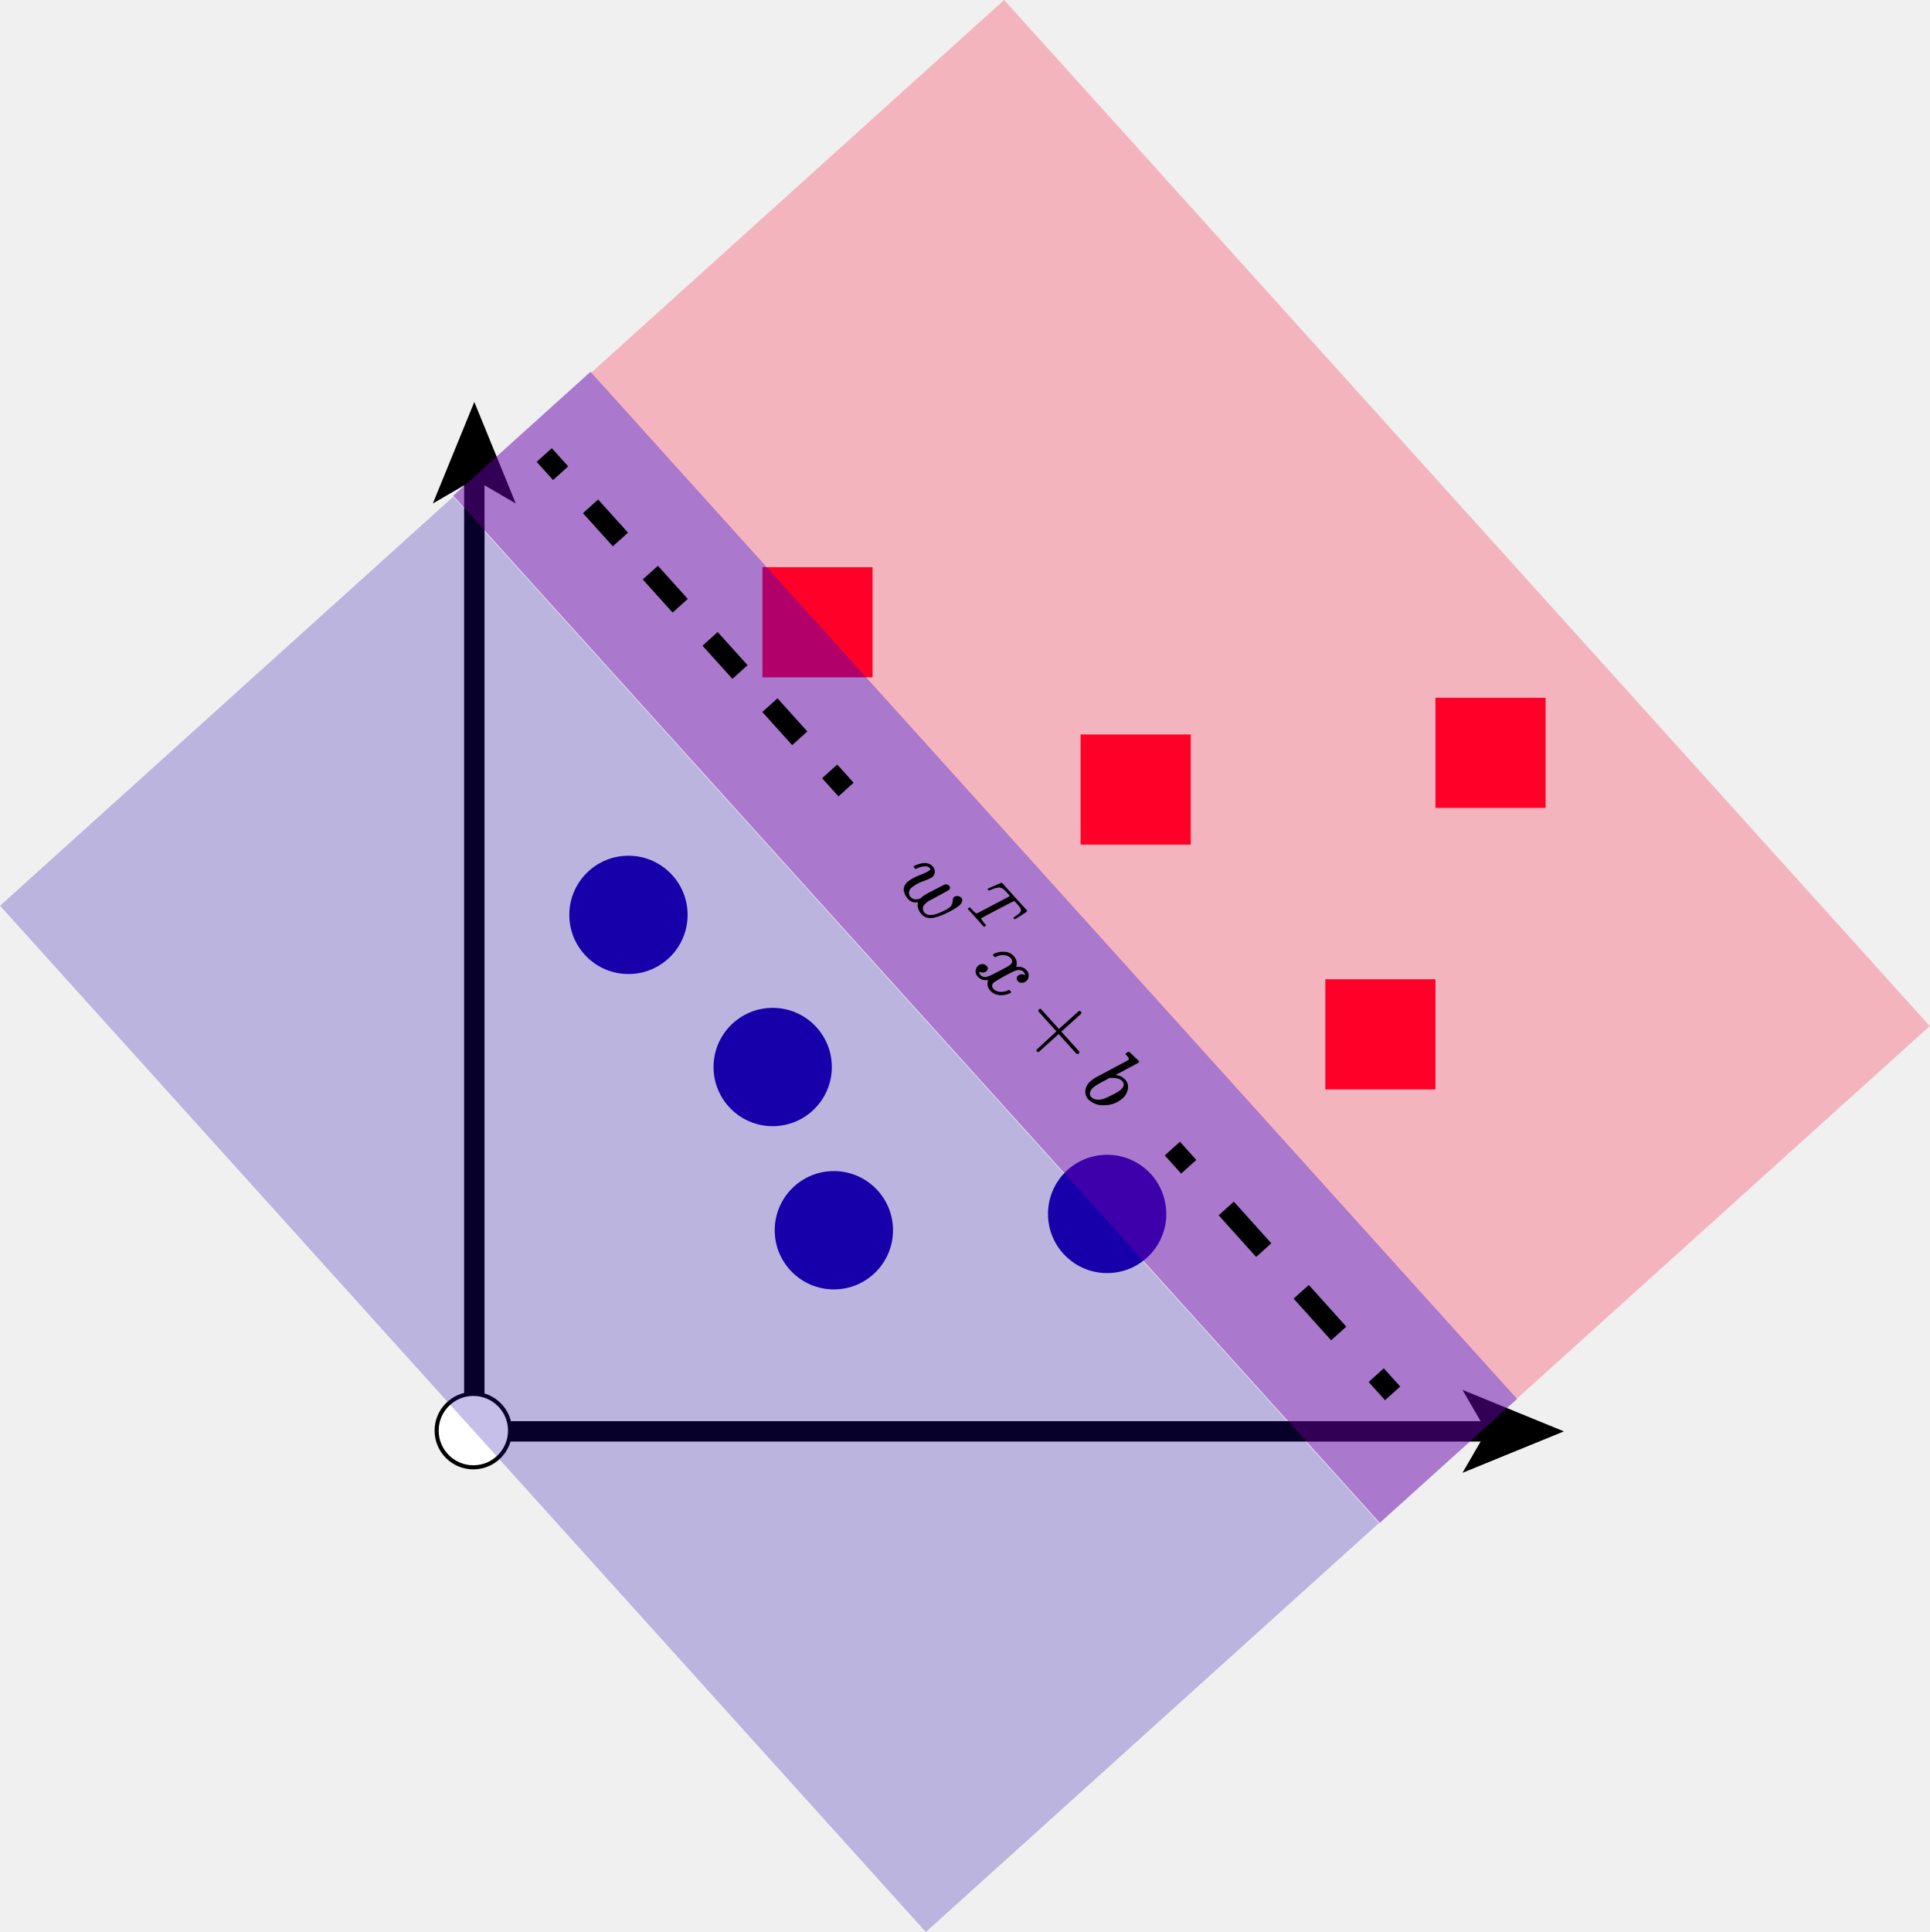
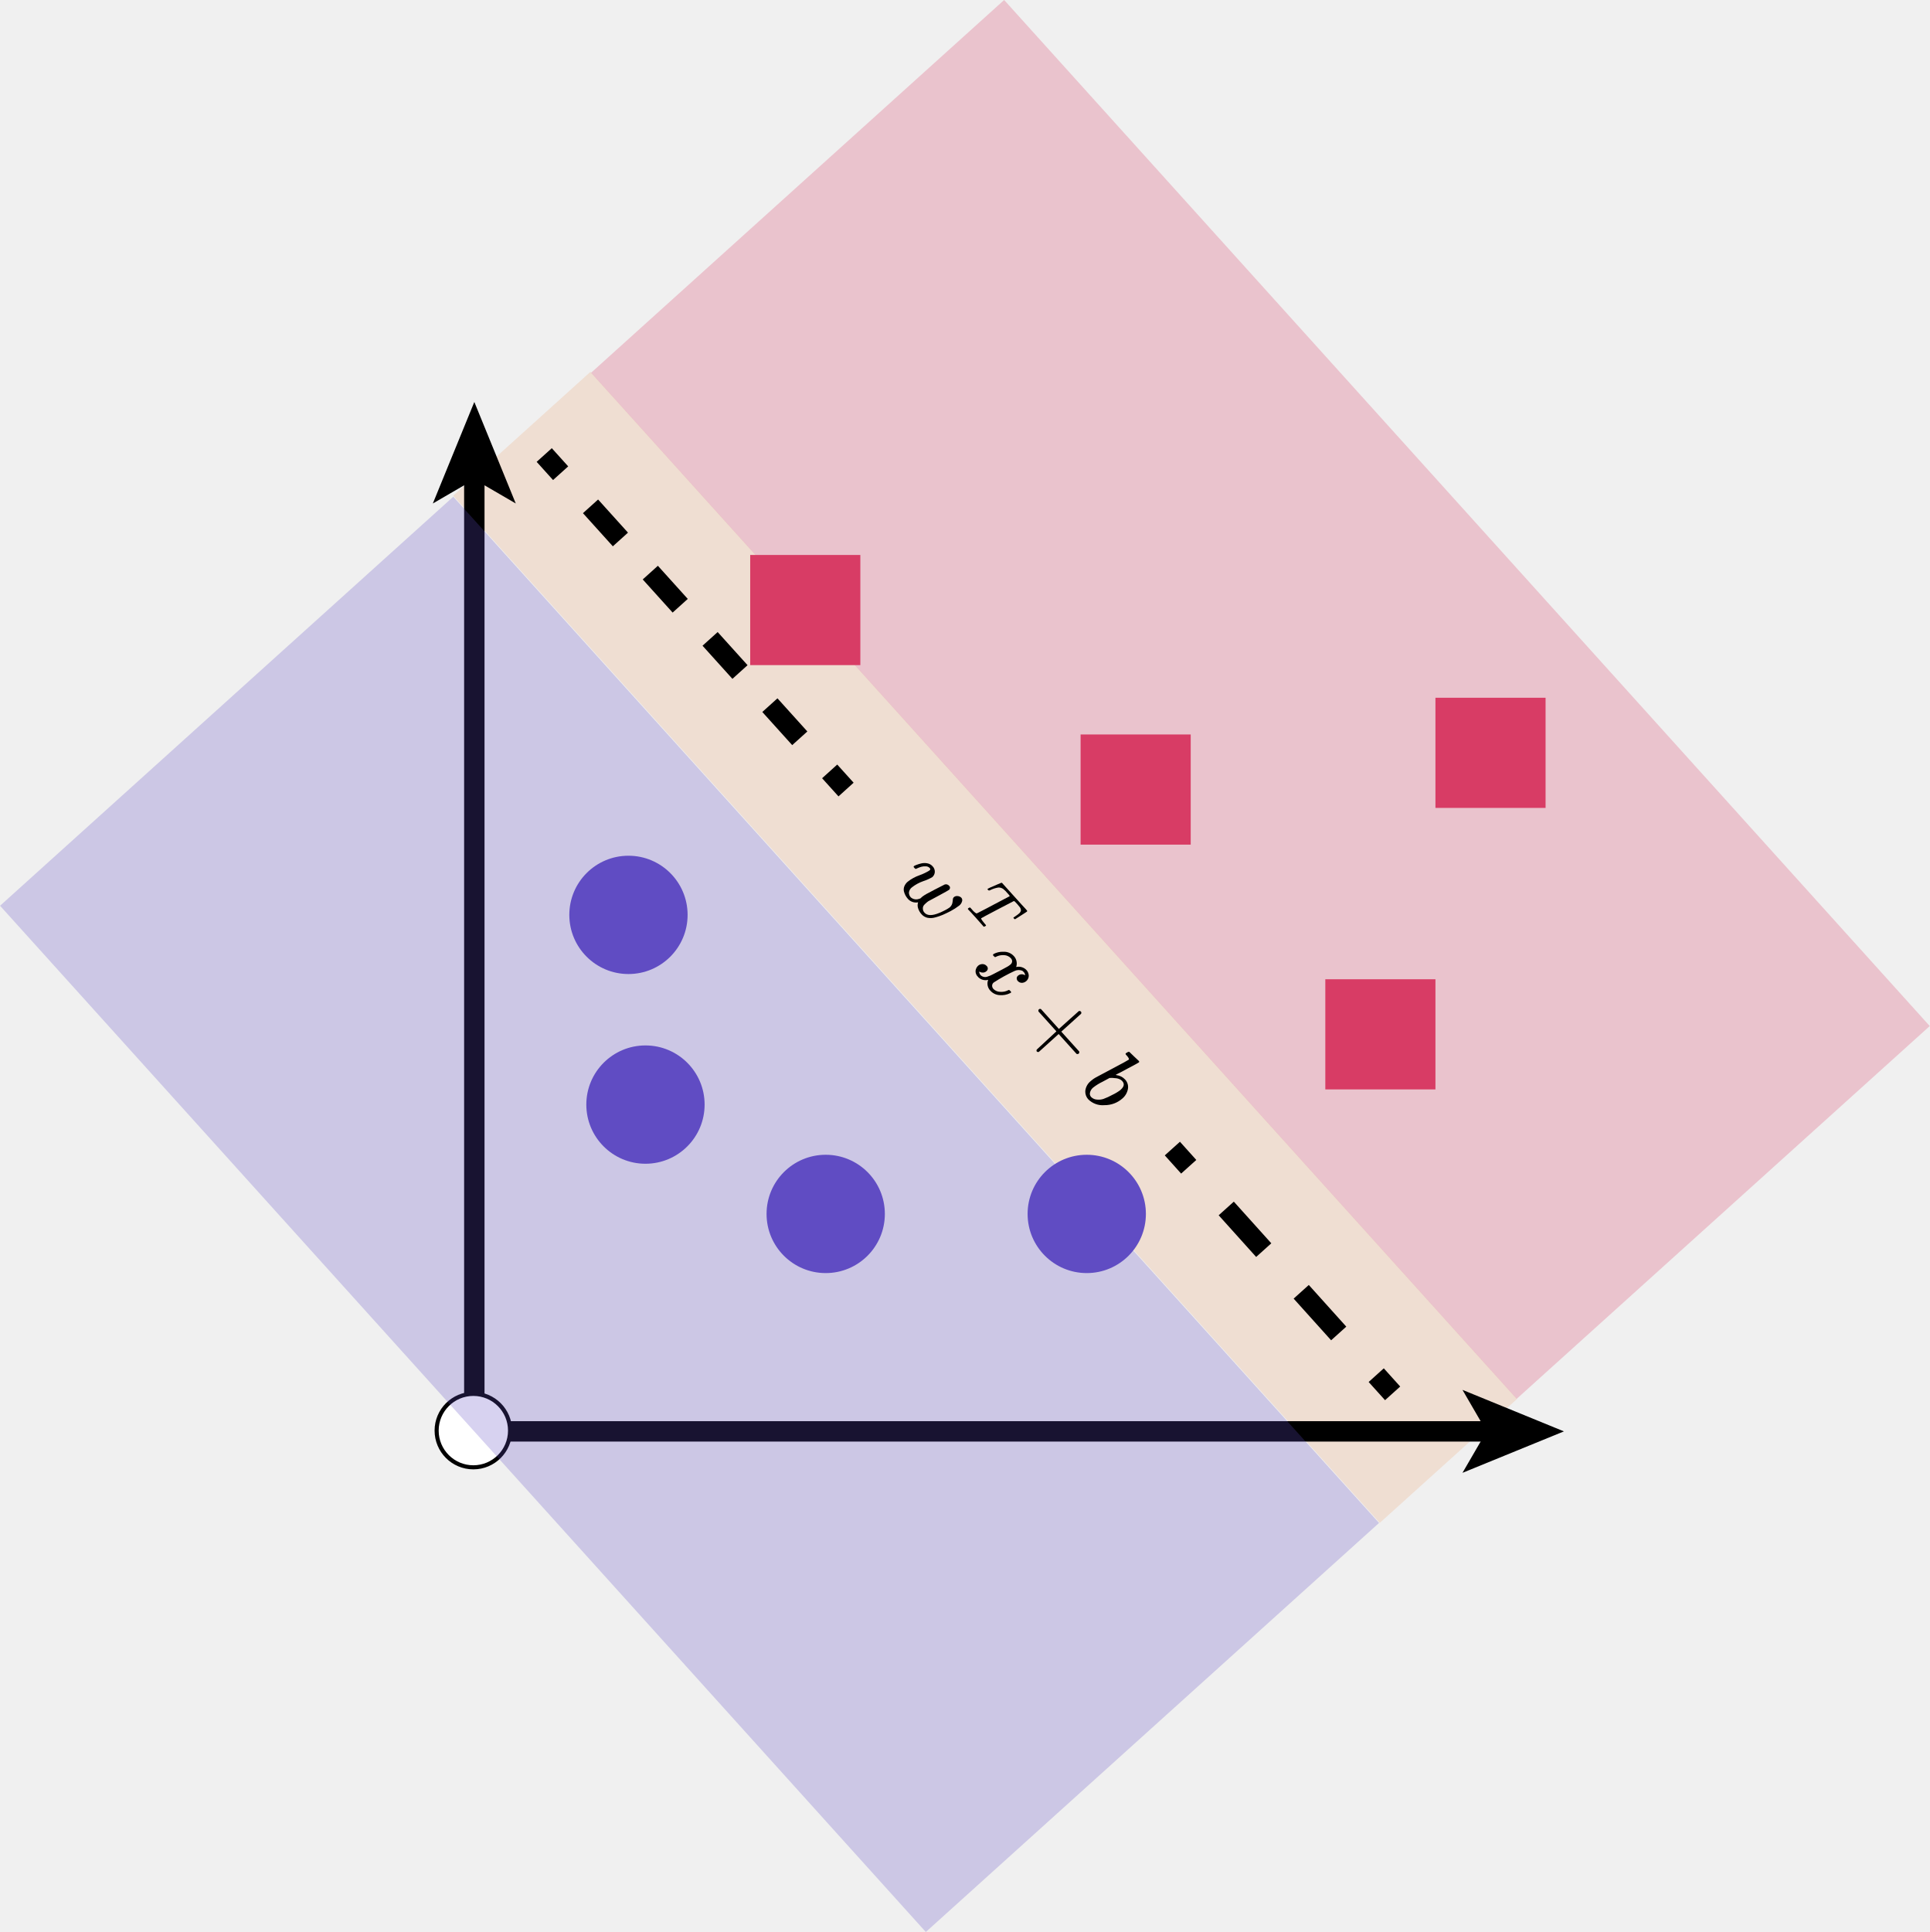
<svg xmlns="http://www.w3.org/2000/svg" viewBox="0 0 473.12 473.56">
  <defs>
-     <style>.cls-1,.cls-8,.cls-9{fill:none;stroke-width:5px;}.cls-1,.cls-2,.cls-8,.cls-9{stroke:#000;stroke-miterlimit:10;}.cls-2{fill:#fff;}.cls-3,.cls-6{fill:#1700aa;}.cls-3,.cls-4{opacity:0.25;}.cls-4,.cls-5{fill:#ff0028;}.cls-7{fill:#6300aa;opacity:0.5;}.cls-8{stroke-dasharray:10.94 10.94;}.cls-9{stroke-dasharray:13.74 13.74;}</style>
+     <style>.cls-1{fill:#eeccb4;opacity:0.5;}.cls-2,.cls-8,.cls-9{fill:none;stroke-width:5px;}.cls-2,.cls-3,.cls-8,.cls-9{stroke:#000;stroke-miterlimit:10;}.cls-3{fill:#fff;}.cls-4,.cls-7{fill:#604cc3;}.cls-4,.cls-5{opacity:0.25;}.cls-5,.cls-6{fill:#d83c65;}.cls-8{stroke-dasharray:10.94 10.94;}.cls-9{stroke-dasharray:13.74 13.74;}</style>
  </defs>
  <g id="Layer_2" data-name="Layer 2">
    <g id="svm">
-       <line class="cls-1" x1="116.29" y1="116.19" x2="116.29" y2="351.16" />
+       <rect class="cls-1" x="71.96" y="209.54" width="339.11" height="45.33" transform="translate(252.13 -102.66) rotate(47.94)" />
+       <line class="cls-2" x1="116.29" y1="116.19" x2="116.29" y2="351.16" />
      <polygon points="116.29 98.53 106.12 123.41 116.29 117.5 126.45 123.41 116.29 98.53" />
-       <line class="cls-1" x1="365.78" y1="350.85" x2="116.28" y2="350.85" />
+       <line class="cls-2" x1="365.78" y1="350.85" x2="116.28" y2="350.85" />
      <polygon points="383.43 350.85 358.56 340.68 364.46 350.85 358.56 361.01 383.43 350.85" />
-       <circle class="cls-2" cx="116.05" cy="350.66" r="9" />
-       <rect class="cls-3" x="-0.36" y="222.82" width="338.81" height="149.66" transform="translate(276.8 -27.25) rotate(47.94)" />
-       <rect class="cls-4" x="139.64" y="103.24" width="338.75" height="136.4" transform="translate(229.29 -172.84) rotate(47.94)" />
+       <circle class="cls-3" cx="116.05" cy="350.66" r="9" />
+       <rect class="cls-4" x="-0.36" y="222.82" width="338.81" height="149.66" transform="translate(276.8 -27.25) rotate(47.94)" />
+       <rect class="cls-5" x="139.64" y="103.24" width="338.75" height="136.4" transform="translate(229.29 -172.84) rotate(47.94)" />
      <g id="red">
-         <rect class="cls-5" x="186.93" y="139.03" width="27" height="27" />
-         <rect class="cls-5" x="351.93" y="171.03" width="27" height="27" />
-         <rect class="cls-5" x="264.93" y="180.03" width="27" height="27" />
-         <rect class="cls-5" x="324.93" y="240.03" width="27" height="27" />
+         <rect class="cls-6" x="183.93" y="136.03" width="27" height="27" />
+         <rect class="cls-6" x="351.93" y="171.03" width="27" height="27" />
+         <rect class="cls-6" x="264.93" y="180.03" width="27" height="27" />
+         <rect class="cls-6" x="324.93" y="240.03" width="27" height="27" />
      </g>
      <g id="blue">
-         <circle class="cls-6" cx="189.44" cy="261.54" r="14.5" />
-         <circle class="cls-6" cx="154.08" cy="224.25" r="14.5" />
-         <circle class="cls-6" cx="204.44" cy="301.55" r="14.5" />
-         <circle class="cls-6" cx="271.44" cy="297.55" r="14.5" />
+         <circle class="cls-7" cx="158.25" cy="270.75" r="14.5" />
+         <circle class="cls-7" cx="154.08" cy="224.25" r="14.5" />
+         <circle class="cls-7" cx="202.44" cy="297.55" r="14.5" />
+         <circle class="cls-7" cx="266.44" cy="297.55" r="14.5" />
      </g>
-       <rect class="cls-7" x="71.96" y="209.54" width="339.11" height="45.33" transform="translate(252.13 -102.66) rotate(47.94)" />
      <g id="separator">
-         <line class="cls-1" x1="133.43" y1="111.53" x2="137.45" y2="115.99" />
+         <line class="cls-2" x1="133.43" y1="111.53" x2="137.45" y2="115.99" />
        <line class="cls-8" x1="144.78" y1="124.11" x2="199.74" y2="185.02" />
-         <line class="cls-1" x1="203.41" y1="189.08" x2="207.43" y2="193.53" />
+         <line class="cls-2" x1="203.41" y1="189.08" x2="207.43" y2="193.53" />
      </g>
      <g id="separator-2" data-name="separator">
-         <line class="cls-1" x1="287.43" y1="281.53" x2="291.44" y2="285.99" />
+         <line class="cls-2" x1="287.43" y1="281.53" x2="291.44" y2="285.99" />
        <line class="cls-9" x1="300.64" y1="296.21" x2="332.82" y2="331.97" />
-         <line class="cls-1" x1="337.41" y1="337.07" x2="341.43" y2="341.53" />
+         <line class="cls-2" x1="337.41" y1="337.07" x2="341.43" y2="341.53" />
      </g>
      <path id="MJX-8-TEX-I-1D464" d="M233.86,219.91a1.15,1.15,0,0,1,.91-.27,1.41,1.41,0,0,1,.93.41.91.91,0,0,1,.19.8,2,2,0,0,1-.69,1.1,15.78,15.78,0,0,1-2.15,1.38c-.76.38-1.39.69-1.9.91a13.39,13.39,0,0,1-1.83.62,4,4,0,0,1-1.92.1,2.64,2.64,0,0,1-1.43-.83,3.86,3.86,0,0,1-.88-1.51,2.26,2.26,0,0,1,0-1.43H225a2.66,2.66,0,0,1-2.37-.82,4.62,4.62,0,0,1-.64-.9,4.44,4.44,0,0,1-.38-1,2.19,2.19,0,0,1,.09-1.18,2.89,2.89,0,0,1,.82-1.15,9.94,9.94,0,0,1,2.88-1.59,12.77,12.77,0,0,0,2.42-1.15l0,0,.2-.18a.23.23,0,0,0,.05-.17.27.27,0,0,0-.09-.23l-.06-.07a1.28,1.28,0,0,0-.93-.4,3.38,3.38,0,0,0-1.11.11,6.7,6.7,0,0,0-.93.34,2.11,2.11,0,0,1-.48.19s-.13-.08-.26-.23l-.21-.23a.43.43,0,0,1,.06-.23,2.87,2.87,0,0,1,.57-.28,9.65,9.65,0,0,1,1.17-.37,3.57,3.57,0,0,1,1.5-.05,2.28,2.28,0,0,1,1.33.72,1.9,1.9,0,0,1,.56,1.44,1.82,1.82,0,0,1-.61,1.23,11,11,0,0,1-2.24,1,9.6,9.6,0,0,0-2.75,1.5,1.86,1.86,0,0,0-.75,1.3,1.77,1.77,0,0,0,.45,1.16,2,2,0,0,0,2.11.34l.22-.05.38-.34.14-.13a.53.53,0,0,1,.15-.1.5.5,0,0,0,.13-.09.61.61,0,0,1,.16-.12l.25-.14a2,2,0,0,0,.32-.2,3.3,3.3,0,0,1,.48-.25c.23-.11.44-.22.64-.34s.49-.28.86-.46c1.53-.8,2.36-1.22,2.49-1.27a1,1,0,0,1,1.07.31.63.63,0,0,1,.22.57.92.92,0,0,1-.19.41c-.14.12-1,.59-2.51,1.41s-2.41,1.28-2.62,1.41a4.81,4.81,0,0,0-.6.49l-.11.1a2.69,2.69,0,0,0-.43.47,1.28,1.28,0,0,0-.19.74,1.43,1.43,0,0,0,.4,1c.69.77,1.91.78,3.64.05.34-.13.79-.34,1.36-.63a8.39,8.39,0,0,0,1.15-.69,2,2,0,0,0,.66-1,6.49,6.49,0,0,0,.14-.89A.83.83,0,0,1,233.86,219.91Z" />
      <path id="MJX-8-TEX-I-1D447" d="M242.25,218.17c-.13-.15-.17-.25-.11-.3a6.79,6.79,0,0,1,.81-.4c.5-.23,1-.45,1.52-.66l.74-.31a.83.83,0,0,1,.43-.12l4.87,5.39.93,1c.22.25.35.4.38.45s0,.11,0,.17-.54.38-1.49,1-1.43.93-1.45.92-.14,0-.28-.15l-.12-.14s0-.06,0-.12l0,0a6.45,6.45,0,0,1,.58-.4,6.42,6.42,0,0,0,.76-.57,1.38,1.38,0,0,0,.48-.7,1.28,1.28,0,0,0-.29-.89s-.22-.27-.57-.69l-.62-.66a.41.41,0,0,0-.28-.12s-1.33.69-4,2.08-3.95,2.1-4,2.14.16.47.75,1.15a5.89,5.89,0,0,1,.41.49.12.12,0,0,1,0,.19.41.41,0,0,1-.19.11c-.16.1-.28.14-.33.12h0l-.07-.08-.53-.61-1.39-1.57c-.89-1-1.47-1.61-1.73-1.87l-.15-.17a.24.24,0,0,1,0-.16,1.72,1.72,0,0,1,.23-.16.78.78,0,0,1,.32-.09l.29.33.12.12a3.86,3.86,0,0,0,1.09,1l0,0a.66.66,0,0,0,.33-.1L242,222.6l1.56-.83q3.9-2.06,4-2.11s-.05-.17-.25-.39l-.32-.35a6.07,6.07,0,0,0-1-1,1.92,1.92,0,0,0-1.2-.38,6.66,6.66,0,0,0-1.9.59,1.46,1.46,0,0,1-.4.15c-.05,0-.12,0-.19-.12Z" />
      <path id="MJX-8-TEX-I-1D465" d="M243.59,233.84a4.71,4.71,0,0,1,2.38-.55,3.27,3.27,0,0,1,2.61,1.07,2.54,2.54,0,0,1,.65,1.31,2.48,2.48,0,0,1-.1,1.36,2.65,2.65,0,0,1,2.51.72,2.11,2.11,0,0,1,.58,1.36,1.77,1.77,0,0,1-1.52,1.79,1.34,1.34,0,0,1-.75-.12,2.08,2.08,0,0,1-.41-.31,1,1,0,0,1-.27-.67.81.81,0,0,1,.29-.62,1.39,1.39,0,0,1,1.76-.11,1.11,1.11,0,0,0-.37-.85,1.7,1.7,0,0,0-.31-.28,2.34,2.34,0,0,0-1.9.06,40.79,40.79,0,0,0-5.09,2.81,1,1,0,0,0-.41.85,1.22,1.22,0,0,0,.32.75,2.35,2.35,0,0,0,1.61.7,3.63,3.63,0,0,0,2-.39c.13-.06.22-.09.26-.06a2,2,0,0,1,.27.23l.06.06c.15.17.18.29.09.37l-.21.12a4.77,4.77,0,0,1-2.55.48,3.26,3.26,0,0,1-2.29-1.1,2.5,2.5,0,0,1-.53-2.65,2.53,2.53,0,0,1-2.4-.62l-.08-.1a1.86,1.86,0,0,1-.61-1.52,2.09,2.09,0,0,1,.57-1.17,1.62,1.62,0,0,1,1.13-.45,1.35,1.35,0,0,1,1,.44.83.83,0,0,1-.06,1.32,1.21,1.21,0,0,1-.74.32,1.47,1.47,0,0,1-.67-.09,1.65,1.65,0,0,1-.27-.13l-.06,0s0,.06,0,.16.07.21.13.36a.83.83,0,0,0,.23.36,1.61,1.61,0,0,0,1.64.34,7.19,7.19,0,0,0,1.45-.62l2.17-1.13,1.31-.71a5,5,0,0,0,.7-.49,1.08,1.08,0,0,0,.44-.83,1.15,1.15,0,0,0-.31-.73,2.39,2.39,0,0,0-1.62-.76,3.8,3.8,0,0,0-2.06.41c-.11.07-.19.09-.23.07a3.39,3.39,0,0,1-.27-.23l-.21-.23A.4.4,0,0,1,243.59,233.84Z" />
      <path id="MJX-8-TEX-N-2B" d="M254.48,247.6l.21-.19a.48.48,0,0,1,.53-.07l4.39,4.87,2.45-2.2,2.45-2.19a.56.56,0,0,1,.49.12.47.47,0,0,1,.05.55l-4.85,4.38,4.38,4.85a.52.52,0,0,1-.11.54.53.53,0,0,1-.54.05l-4.38-4.86-4.85,4.38a.53.53,0,0,1-.5-.08l0,0,0,0a.43.43,0,0,1,0-.5L259,252.8l-4.39-4.87a.48.48,0,0,1,.12-.52Z" />
      <path id="MJX-8-TEX-I-1D44F" d="M276.1,258.14a1.88,1.88,0,0,1,.43-.27q.27-.12.39,0s.39.38,1.14,1.1,1.14,1.09,1.17,1.1.13.24,0,.33-1,.61-2.83,1.55c-.44.25-.91.5-1.39.75s-.84.44-1.1.55l-.36.21s0,.05.13.06a3.45,3.45,0,0,1,2.14,1.06,2.68,2.68,0,0,1,.72,2.3,4,4,0,0,1-1.32,2.34,6.52,6.52,0,0,1-4.43,1.67,5,5,0,0,1-4-1.45,2.82,2.82,0,0,1-.71-2,3.57,3.57,0,0,1,1.38-2.49l.15-.13a6.44,6.44,0,0,1,1.06-.73q.72-.41,3.93-2.09,3.94-2.08,4.14-2.26c.13-.12,0-.39-.33-.82l-.12-.13-.07-.09-.2-.21a.37.37,0,0,1-.05-.16A.14.14,0,0,1,276.1,258.14Zm-1.38,9,.1-.09c.8-.73.91-1.42.31-2.08a1.72,1.72,0,0,0-.65-.45,2.64,2.64,0,0,0-.82-.23c-.29,0-.55-.06-.78-.07a3.11,3.11,0,0,0-.62,0l-.22,0-1.71.92a12.56,12.56,0,0,0-2.31,1.43,2.18,2.18,0,0,0-.82,1.45,1.21,1.21,0,0,0,.33.89,2.2,2.2,0,0,0,1.51.62,3.72,3.72,0,0,0,1.5-.17,15,15,0,0,0,2.19-1A10.93,10.93,0,0,0,274.72,267.16Z" />
    </g>
  </g>
</svg>
